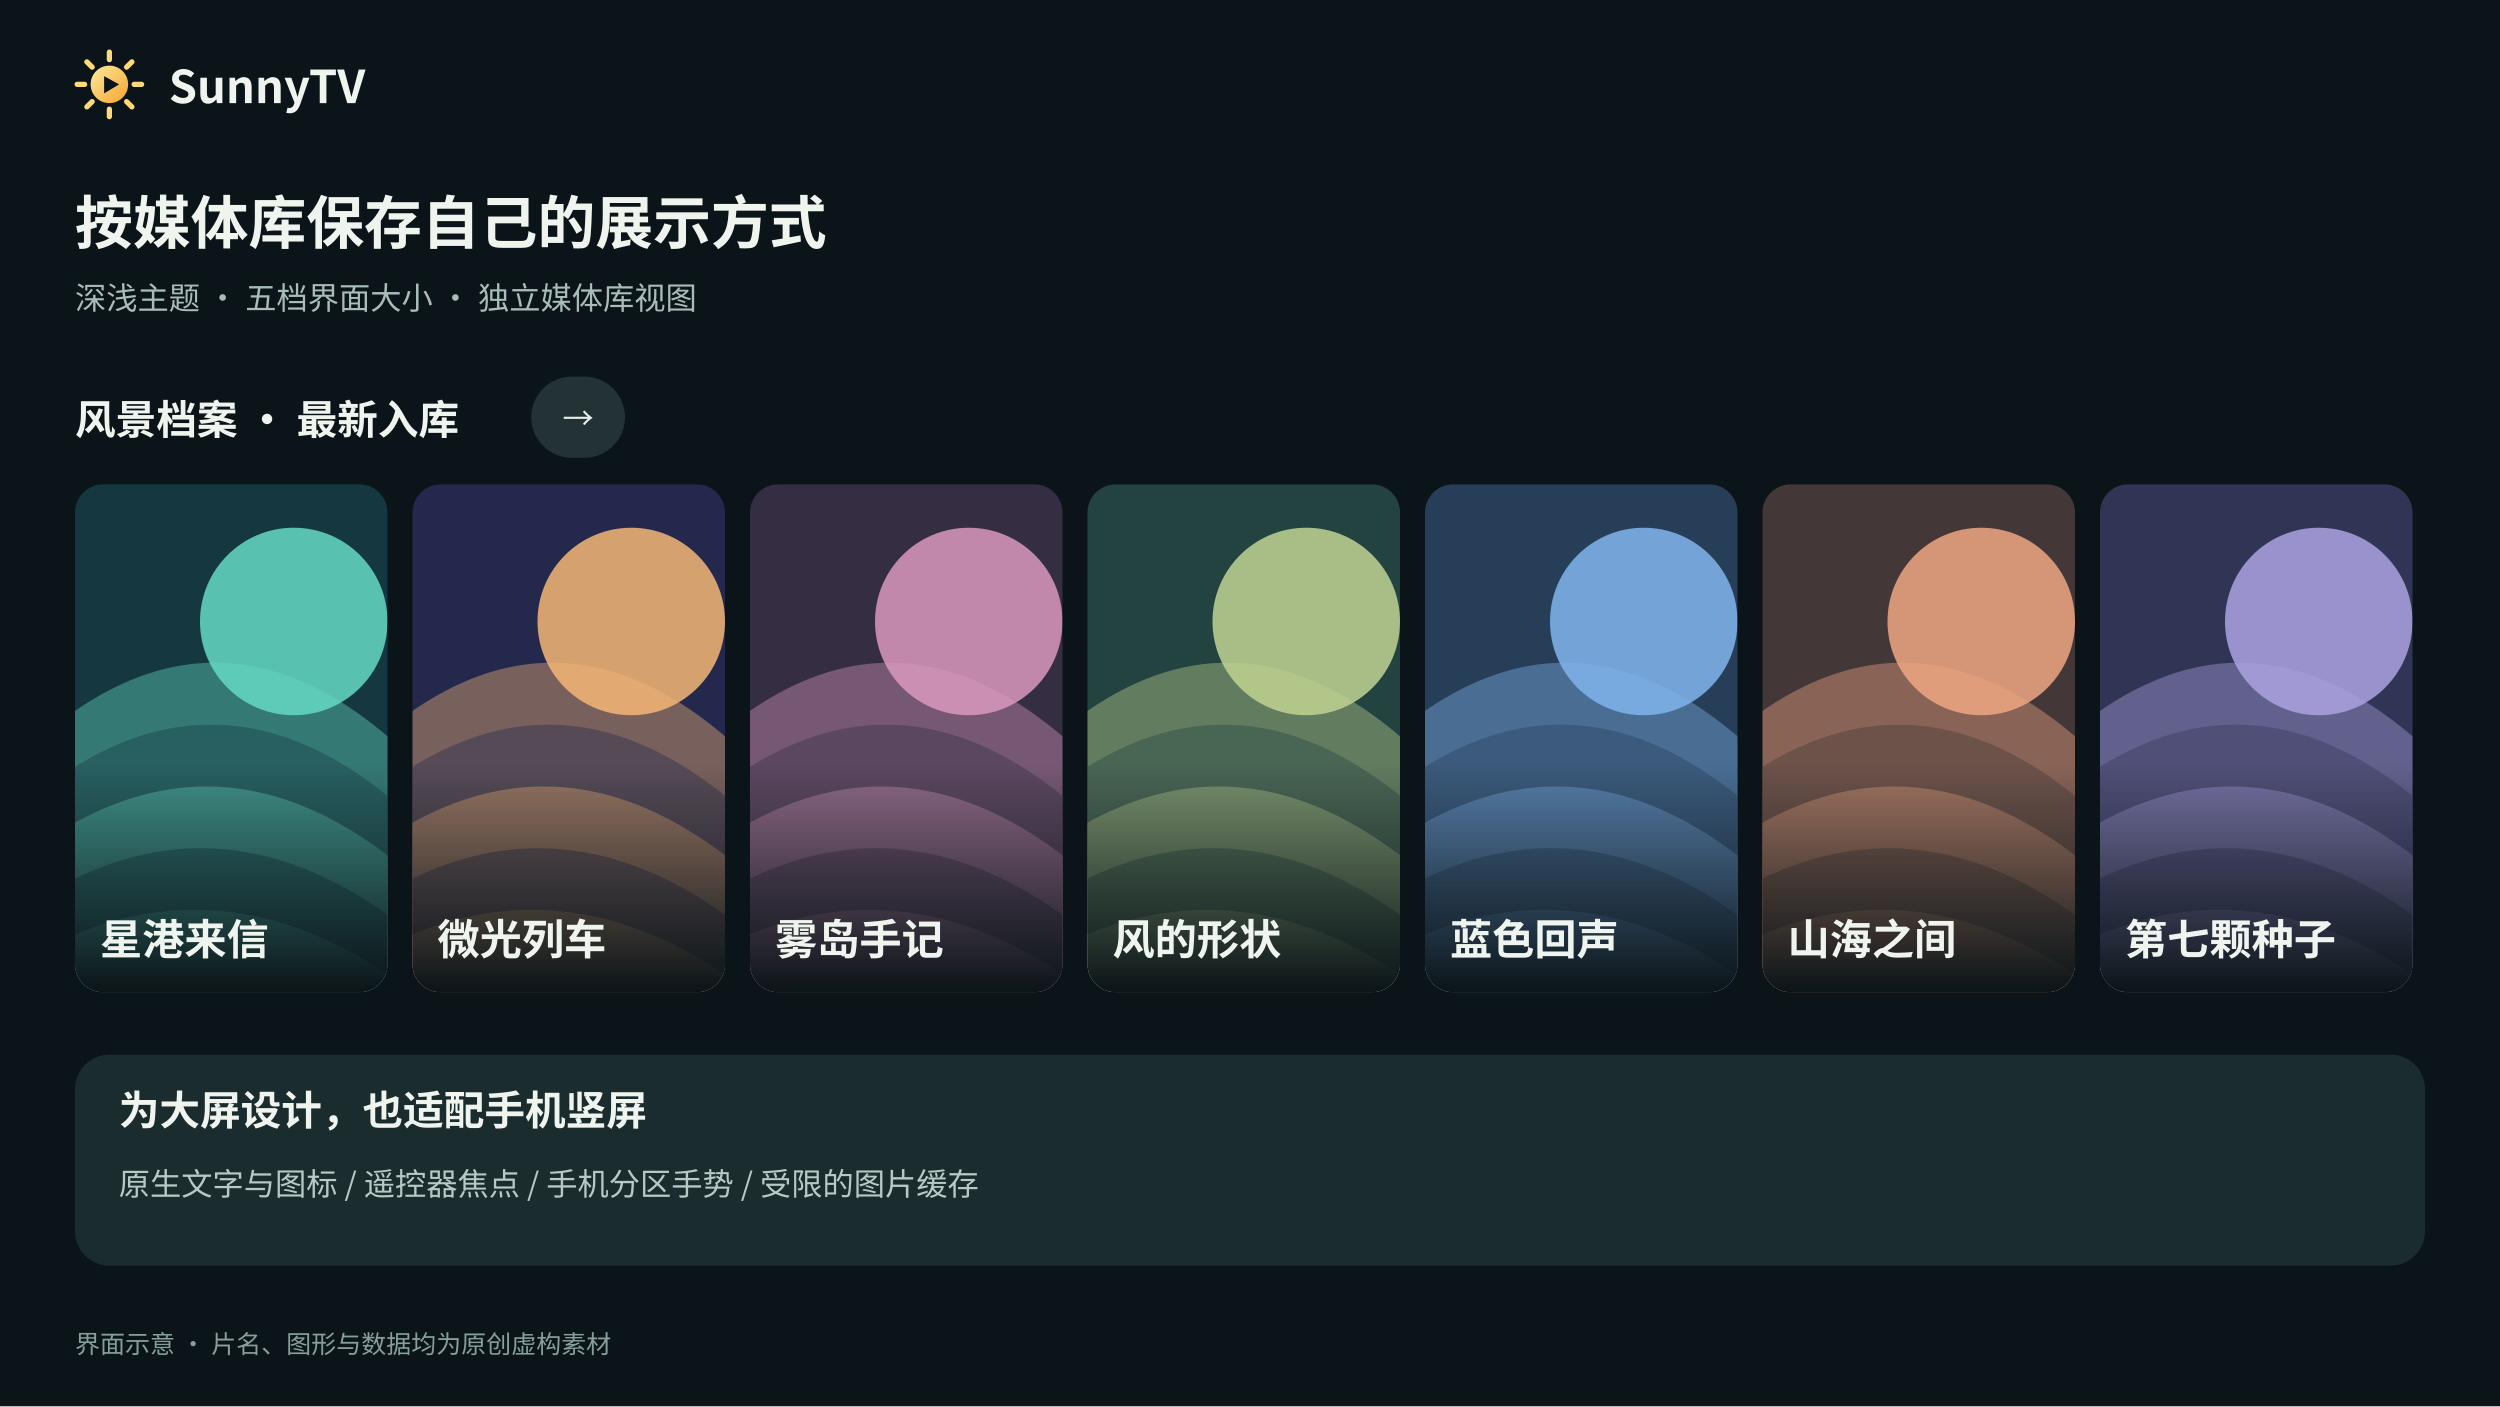
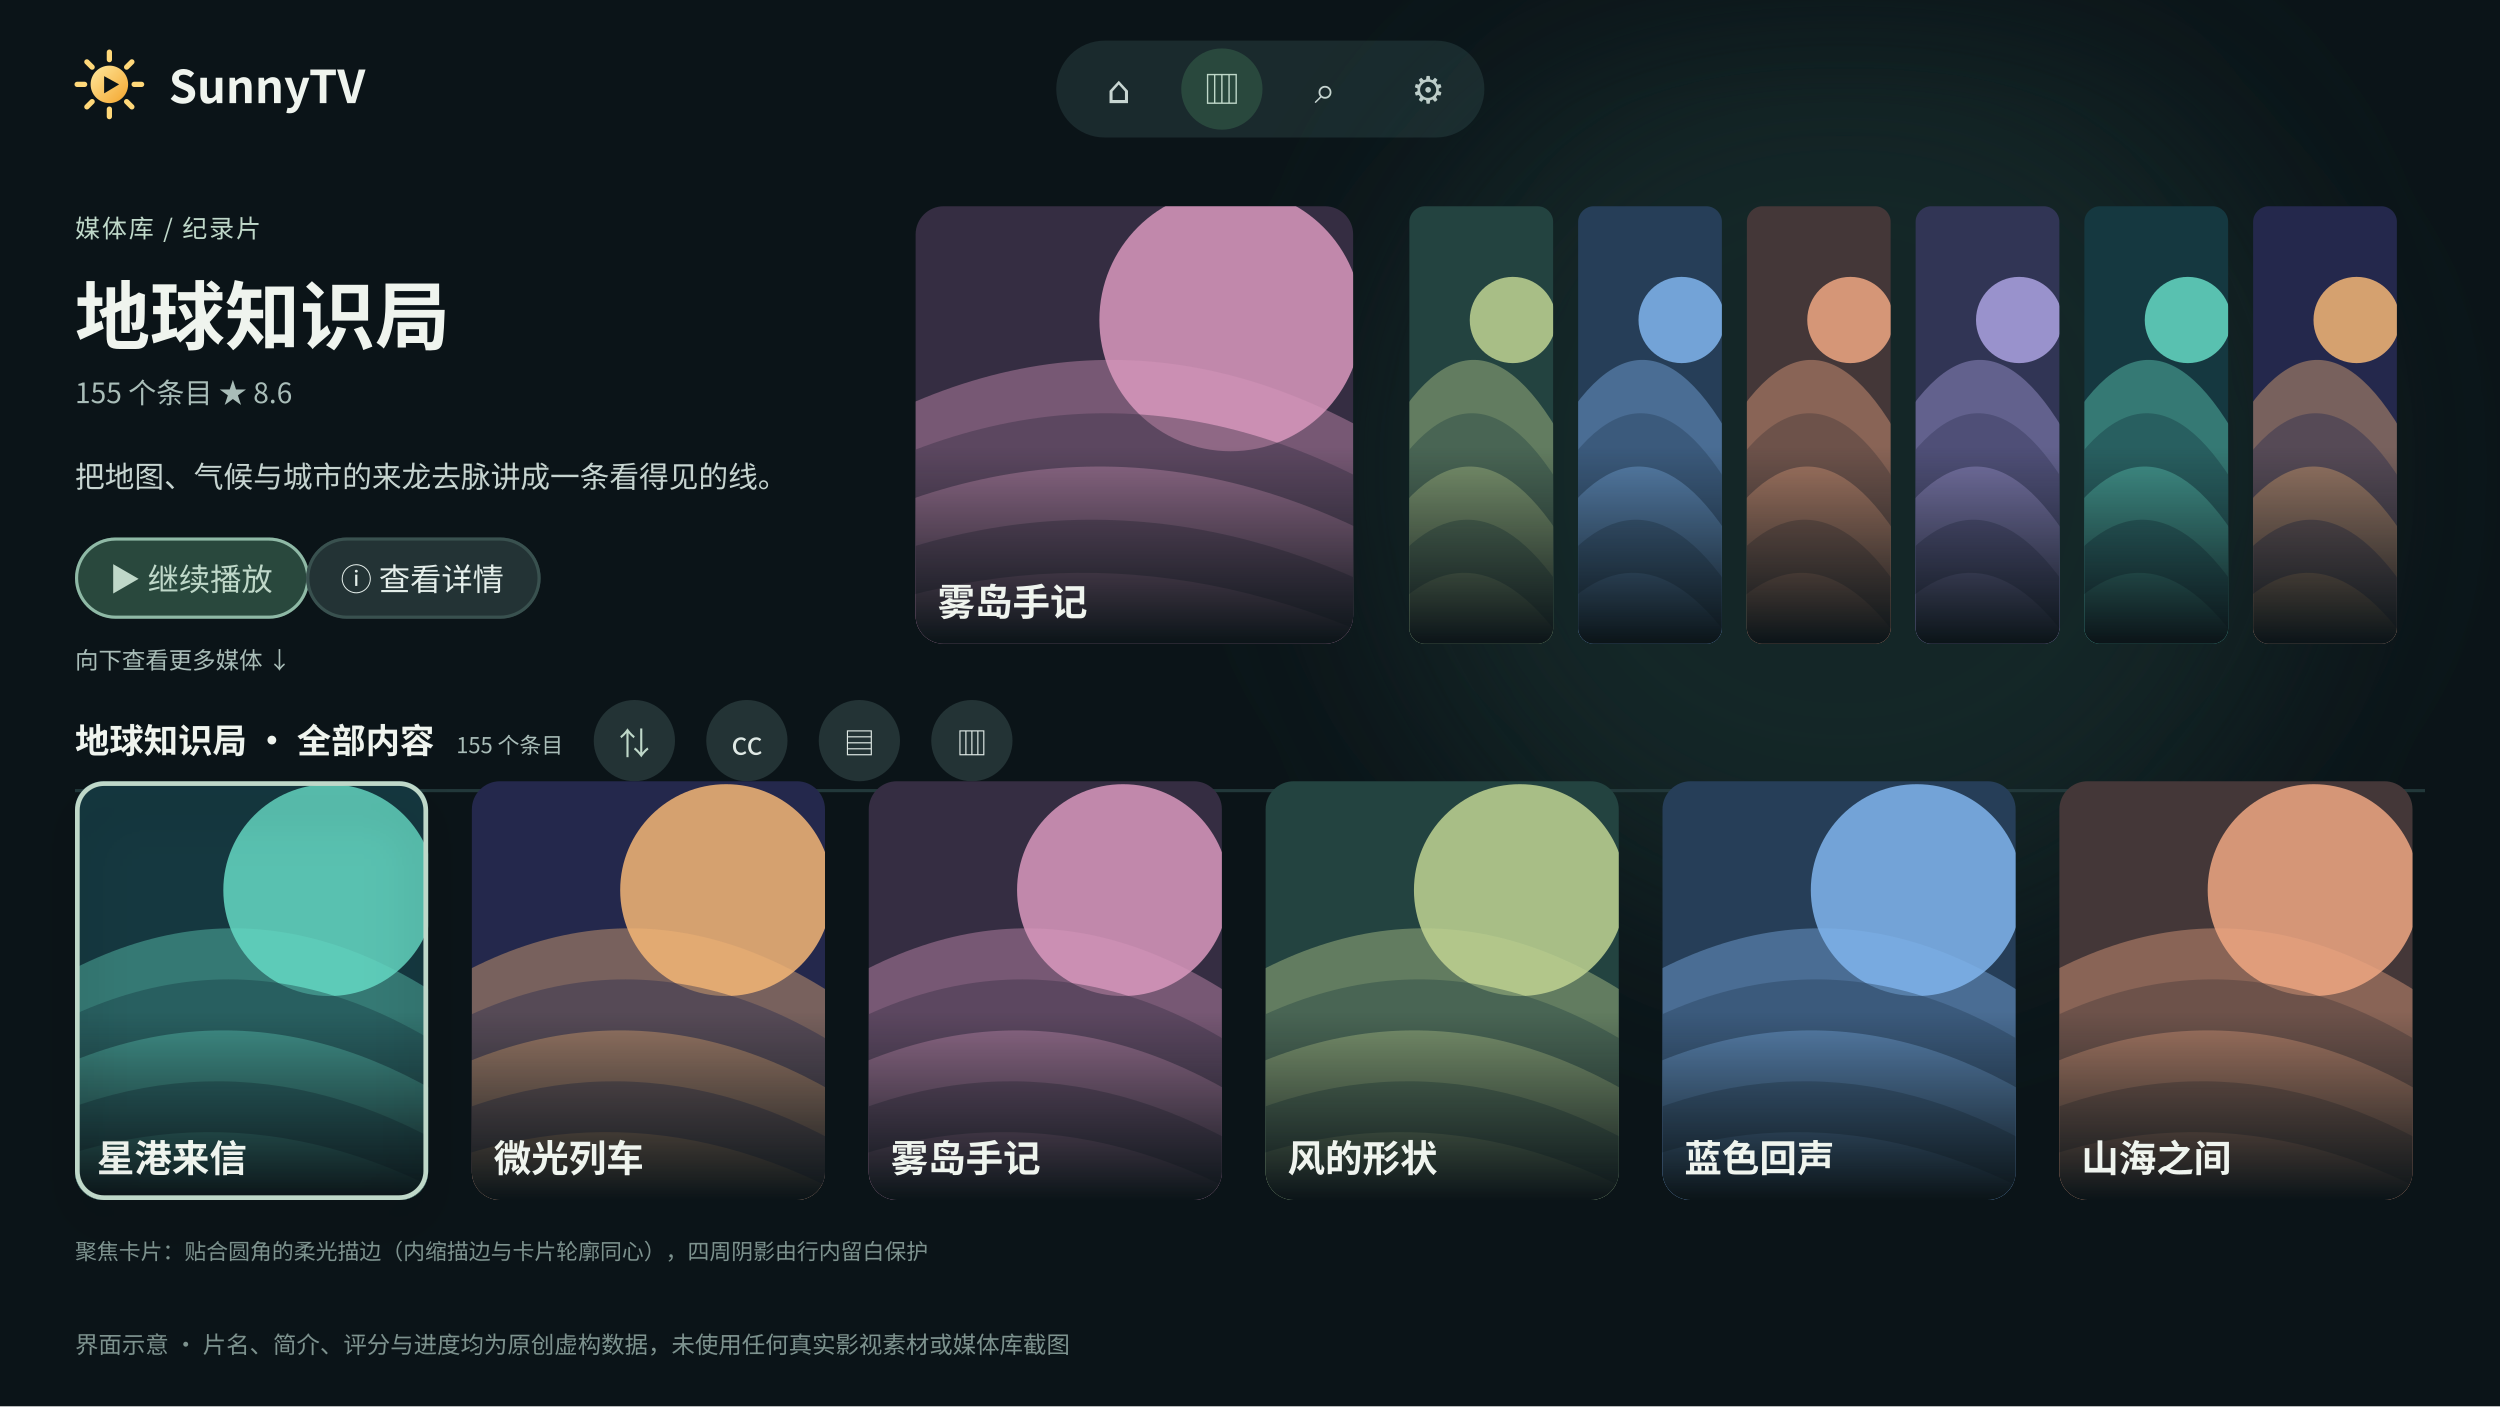
<svg xmlns="http://www.w3.org/2000/svg" width="1600" height="900" viewBox="0 0 1600 900" role="img" aria-label="SunnyTV 媒体库界面示意">
  <defs>
    <linearGradient id="gold" x2="1" y2="1">
      <stop stop-color="#ffe99e" />
      <stop offset="1" stop-color="#f4a52d" />
    </linearGradient>
    <linearGradient id="fade" x2="0" y2="1">
      <stop stop-color="#0b1418" stop-opacity="0" />
      <stop offset="1" stop-color="#0b1418" />
    </linearGradient>
+     <linearGradient id="screen" x2="0" y2="1">
+       <stop stop-color="#132126" />
+       <stop offset="1" stop-color="#0d181c" />
+     </linearGradient>
+     <filter id="lift" x="-24%" y="-24%" width="148%" height="148%">
+       <feDropShadow dx="0" dy="14" stdDeviation="16" flood-color="#04090b" flood-opacity=".55" />
+     </filter>
+     <filter id="glow" x="-30%" y="-30%" width="160%" height="160%">
+       <feGaussianBlur stdDeviation="70" />
+     </filter>
  </defs>
-   <g font-family="Microsoft YaHei, Noto Sans CJK SC, sans-serif">
+   <g font-family="Microsoft YaHei, Noto Sans CJK SC, Source Han Sans SC, sans-serif">
    <rect x="0" y="0" width="1600" height="900" rx="0" fill="#0b1418" />
    <g transform="translate(46 30) scale(0.48)">
      <g stroke="#ffd879" stroke-width="7" stroke-linecap="round">
        <path d="M50 7V17 M50 83V93 M7 50H17 M83 50H93 M20 20L27 27 M73 73L80 80 M20 80L27 73 M73 27L80 20" />
      </g>
      <path fill="url(#gold)" fill-rule="evenodd" d="M50 25 A25 25 0 1 1 50 75 A25 25 0 1 1 50 25Z M43 39V62L63 50Z" />
    </g>
    <text x="108" y="66" fill="#eff4ee" font-size="29" font-weight="700">SunnyTV</text>
-     <text x="48" y="156" fill="#eff4ee" font-size="37" font-weight="700">按媒体库保存自己的展示方式</text>
-     <text x="48" y="198" fill="#a9bdb8" font-size="20" font-weight="400">深浅主题 · 五档界面大小 · 独立媒体库视图</text>
-     <text x="48" y="278" fill="#eff4ee" font-size="26" font-weight="600">风景档案 · 最新入库</text>
-     <rect x="340" y="241" width="60" height="52" rx="26" fill="#233335" />
-     <text x="360" y="275" fill="#e4eeea" font-size="20" font-weight="400">→</text>
-     <defs>
-       <clipPath id="p48_310">
-         <rect x="48" y="310" width="200" height="325" rx="18" fill="white" />
-       </clipPath>
-     </defs>
-     <g clip-path="url(#p48_310)">
-       <rect x="48" y="310" width="200" height="325" rx="0" fill="#153840" />
-       <circle cx="188.0" cy="397.75" r="60.0" fill="#65d9c3" opacity=".85" />
-       <path d="M8.0 488.75 Q148.0 349.0 288.0 511.5 L288.0 635 H8.0Z" fill="#65d9c3" opacity=".4" />
-       <path d="M8.0 521.25 Q148.0 394.5 288.0 547.25 L288.0 635 H8.0Z" fill="#153840" opacity=".4" />
-       <path d="M8.0 553.75 Q148.0 440.0 288.0 583.0 L288.0 635 H8.0Z" fill="#65d9c3" opacity=".4" />
-       <path d="M8.0 586.25 Q148.0 485.5 288.0 618.75 L288.0 635 H8.0Z" fill="#153840" opacity=".4" />
-       <path d="M8.0 618.75 Q148.0 531.0 288.0 654.5 L288.0 635 H8.0Z" fill="#65d9c3" opacity=".4" />
-       <rect x="48" y="488.75" width="200" height="146.25" rx="0" fill="url(#fade)" />
-       <text x="64" y="611" fill="#eff4ee" font-size="27" font-weight="600">星港来信</text>
-     </g>
-     <defs>
-       <clipPath id="p264_310">
-         <rect x="264" y="310" width="200" height="325" rx="18" fill="white" />
-       </clipPath>
-     </defs>
-     <g clip-path="url(#p264_310)">
-       <rect x="264" y="310" width="200" height="325" rx="0" fill="#24284c" />
-       <circle cx="404.0" cy="397.75" r="60.0" fill="#f5b676" opacity=".85" />
-       <path d="M224.0 488.75 Q364.0 349.0 504.0 511.5 L504.0 635 H224.0Z" fill="#f5b676" opacity=".4" />
-       <path d="M224.0 521.25 Q364.0 394.5 504.0 547.25 L504.0 635 H224.0Z" fill="#24284c" opacity=".4" />
-       <path d="M224.0 553.75 Q364.0 440.0 504.0 583.0 L504.0 635 H224.0Z" fill="#f5b676" opacity=".4" />
-       <path d="M224.0 586.25 Q364.0 485.5 504.0 618.75 L504.0 635 H224.0Z" fill="#24284c" opacity=".4" />
-       <path d="M224.0 618.75 Q364.0 531.0 504.0 654.5 L504.0 635 H224.0Z" fill="#f5b676" opacity=".4" />
-       <rect x="264" y="488.75" width="200" height="146.25" rx="0" fill="url(#fade)" />
-       <text x="280" y="611" fill="#eff4ee" font-size="27" font-weight="600">微光列车</text>
-     </g>
-     <defs>
-       <clipPath id="p480_310">
-         <rect x="480" y="310" width="200" height="325" rx="18" fill="white" />
-       </clipPath>
-     </defs>
-     <g clip-path="url(#p480_310)">
-       <rect x="480" y="310" width="200" height="325" rx="0" fill="#352d42" />
-       <circle cx="620.0" cy="397.75" r="60.0" fill="#d998bd" opacity=".85" />
-       <path d="M440.0 488.75 Q580.0 349.0 720.0 511.5 L720.0 635 H440.0Z" fill="#d998bd" opacity=".4" />
-       <path d="M440.0 521.25 Q580.0 394.5 720.0 547.25 L720.0 635 H440.0Z" fill="#352d42" opacity=".4" />
-       <path d="M440.0 553.75 Q580.0 440.0 720.0 583.0 L720.0 635 H440.0Z" fill="#d998bd" opacity=".4" />
-       <path d="M440.0 586.25 Q580.0 485.5 720.0 618.75 L720.0 635 H440.0Z" fill="#352d42" opacity=".4" />
-       <path d="M440.0 618.75 Q580.0 531.0 720.0 654.5 L720.0 635 H440.0Z" fill="#d998bd" opacity=".4" />
-       <rect x="480" y="488.75" width="200" height="146.25" rx="0" fill="url(#fade)" />
-       <text x="496" y="611" fill="#eff4ee" font-size="27" font-weight="600">雾岛手记</text>
-     </g>
-     <defs>
-       <clipPath id="p696_310">
-         <rect x="696" y="310" width="200" height="325" rx="18" fill="white" />
-       </clipPath>
-     </defs>
-     <g clip-path="url(#p696_310)">
-       <rect x="696" y="310" width="200" height="325" rx="0" fill="#234340" />
-       <circle cx="836.0" cy="397.75" r="60.0" fill="#c0d392" opacity=".85" />
-       <path d="M656.0 488.75 Q796.0 349.0 936.0 511.5 L936.0 635 H656.0Z" fill="#c0d392" opacity=".4" />
-       <path d="M656.0 521.25 Q796.0 394.5 936.0 547.25 L936.0 635 H656.0Z" fill="#234340" opacity=".4" />
-       <path d="M656.0 553.75 Q796.0 440.0 936.0 583.0 L936.0 635 H656.0Z" fill="#c0d392" opacity=".4" />
-       <path d="M656.0 586.25 Q796.0 485.5 936.0 618.75 L936.0 635 H656.0Z" fill="#234340" opacity=".4" />
-       <path d="M656.0 618.75 Q796.0 531.0 936.0 654.5 L936.0 635 H656.0Z" fill="#c0d392" opacity=".4" />
-       <rect x="696" y="488.75" width="200" height="146.25" rx="0" fill="url(#fade)" />
-       <text x="712" y="611" fill="#eff4ee" font-size="27" font-weight="600">风的形状</text>
-     </g>
-     <defs>
-       <clipPath id="p912_310">
-         <rect x="912" y="310" width="200" height="325" rx="18" fill="white" />
-       </clipPath>
-     </defs>
-     <g clip-path="url(#p912_310)">
-       <rect x="912" y="310" width="200" height="325" rx="0" fill="#263e58" />
-       <circle cx="1052.0" cy="397.75" r="60.0" fill="#80b5ed" opacity=".85" />
-       <path d="M872.0 488.75 Q1012.0 349.0 1152.0 511.5 L1152.0 635 H872.0Z" fill="#80b5ed" opacity=".4" />
-       <path d="M872.0 521.25 Q1012.0 394.5 1152.0 547.25 L1152.0 635 H872.0Z" fill="#263e58" opacity=".4" />
-       <path d="M872.0 553.75 Q1012.0 440.0 1152.0 583.0 L1152.0 635 H872.0Z" fill="#80b5ed" opacity=".4" />
-       <path d="M872.0 586.25 Q1012.0 485.5 1152.0 618.75 L1152.0 635 H872.0Z" fill="#263e58" opacity=".4" />
-       <path d="M872.0 618.75 Q1012.0 531.0 1152.0 654.5 L1152.0 635 H872.0Z" fill="#80b5ed" opacity=".4" />
-       <rect x="912" y="488.75" width="200" height="146.25" rx="0" fill="url(#fade)" />
-       <text x="928" y="611" fill="#eff4ee" font-size="27" font-weight="600">蓝色回声</text>
-     </g>
-     <defs>
-       <clipPath id="p1128_310">
-         <rect x="1128" y="310" width="200" height="325" rx="18" fill="white" />
-       </clipPath>
-     </defs>
-     <g clip-path="url(#p1128_310)">
-       <rect x="1128" y="310" width="200" height="325" rx="0" fill="#443738" />
-       <circle cx="1268.0" cy="397.75" r="60.0" fill="#efa783" opacity=".85" />
-       <path d="M1088.0 488.75 Q1228.0 349.0 1368.0 511.5 L1368.0 635 H1088.0Z" fill="#efa783" opacity=".4" />
-       <path d="M1088.0 521.25 Q1228.0 394.5 1368.0 547.25 L1368.0 635 H1088.0Z" fill="#443738" opacity=".4" />
-       <path d="M1088.0 553.75 Q1228.0 440.0 1368.0 583.0 L1368.0 635 H1088.0Z" fill="#efa783" opacity=".4" />
-       <path d="M1088.0 586.25 Q1228.0 485.5 1368.0 618.75 L1368.0 635 H1088.0Z" fill="#443738" opacity=".4" />
-       <path d="M1088.0 618.75 Q1228.0 531.0 1368.0 654.5 L1368.0 635 H1088.0Z" fill="#efa783" opacity=".4" />
-       <rect x="1128" y="488.75" width="200" height="146.25" rx="0" fill="url(#fade)" />
-       <text x="1144" y="611" fill="#eff4ee" font-size="27" font-weight="600">山海之间</text>
-     </g>
-     <defs>
-       <clipPath id="p1344_310">
-         <rect x="1344" y="310" width="200" height="325" rx="18" fill="white" />
-       </clipPath>
-     </defs>
-     <g clip-path="url(#p1344_310)">
-       <rect x="1344" y="310" width="200" height="325" rx="0" fill="#313555" />
-       <circle cx="1484.0" cy="397.75" r="60.0" fill="#aca2e1" opacity=".85" />
-       <path d="M1304.0 488.75 Q1444.0 349.0 1584.0 511.5 L1584.0 635 H1304.0Z" fill="#aca2e1" opacity=".4" />
-       <path d="M1304.0 521.25 Q1444.0 394.5 1584.0 547.25 L1584.0 635 H1304.0Z" fill="#313555" opacity=".4" />
-       <path d="M1304.0 553.75 Q1444.0 440.0 1584.0 583.0 L1584.0 635 H1304.0Z" fill="#aca2e1" opacity=".4" />
-       <path d="M1304.0 586.25 Q1444.0 485.5 1584.0 618.75 L1584.0 635 H1304.0Z" fill="#313555" opacity=".4" />
-       <path d="M1304.0 618.75 Q1444.0 531.0 1584.0 654.5 L1584.0 635 H1304.0Z" fill="#aca2e1" opacity=".4" />
-       <rect x="1344" y="488.75" width="200" height="146.25" rx="0" fill="url(#fade)" />
-       <text x="1360" y="611" fill="#eff4ee" font-size="27" font-weight="600">第七颗种子</text>
-     </g>
-     <rect x="48" y="675" width="1504" height="135" rx="22" fill="#1a2c2e" />
-     <text x="76" y="720" fill="#eff4ee" font-size="26" font-weight="600">为大屏设计，也适配手机竖屏</text>
-     <text x="76" y="765" fill="#b7c9c4" font-size="20" font-weight="400">原生文字与图标  /  遥控器焦点  /  手机分区手势  /  受限的图片缓存</text>
-     <text x="48" y="866" fill="#869f9c" font-size="16" font-weight="400">界面示意 · 片名、图形与数据均为原创虚构素材</text>
+     <rect x="676" y="26" width="274" height="62" rx="31" fill="#1a2a2d" />
+     <text x="716" y="66" fill="#c8d6d2" font-size="24" font-weight="400" text-anchor="middle">⌂</text>
+     <circle cx="782" cy="57" r="26" fill="#29483d" />
+     <text x="782" y="66" fill="#bfd8c9" font-size="24" font-weight="400" text-anchor="middle">▥</text>
+     <text x="848" y="66" fill="#c8d6d2" font-size="24" font-weight="400" text-anchor="middle">⌕</text>
+     <text x="914" y="66" fill="#c8d6d2" font-size="24" font-weight="400" text-anchor="middle">⚙</text>
+     <circle cx="1180" cy="300" r="300" fill="#244540" opacity=".38" filter="url(#glow)" />
+     <text x="48" y="152" fill="#bfd8c9" font-size="16" font-weight="400" letter-spacing="1.2">媒体库 / 纪录片</text>
+     <text x="48" y="220" fill="#eff4ee" font-size="48" font-weight="700">地球知识局</text>
+     <text x="48" y="258" fill="#a9bdb8" font-size="18" font-weight="400">155 个条目    ★ 8.6</text>
+     <text x="48" y="312" fill="#c6d4d0" font-size="19" font-weight="400">把地图、气候与城市的来龙去脉讲成一条看得见的线。</text>
+     <rect x="48" y="344" width="150" height="52" rx="26" fill="#29483d" />
+     <rect x="49" y="345" width="148" height="50" rx="25" fill="none" stroke="#8fb9a6" stroke-width="2" />
+     <text x="70" y="378" fill="#bfd8c9" font-size="20" font-weight="400">▶  继续播放</text>
+     <rect x="196" y="344" width="150" height="52" rx="26" fill="#233335" />
+     <rect x="197" y="345" width="148" height="50" rx="25" fill="none" stroke="#39514f" stroke-width="2" />
+     <text x="218" y="378" fill="#e4eeea" font-size="20" font-weight="400">ⓘ  查看详情</text>
+     <text x="48" y="428" fill="#a9bdb8" font-size="15" font-weight="400">向下查看更多媒体  ↓</text>
+     <defs>
+       <clipPath id="p586_132_2">
+         <rect x="586" y="132" width="280" height="280" rx="18" fill="white" />
+       </clipPath>
+     </defs>
+     <g clip-path="url(#p586_132_2)">
+       <rect x="586" y="132" width="280" height="280" rx="0" fill="#352d42" />
+       <circle cx="787.6" cy="204.8" r="84.0" fill="#d998bd" opacity=".85" />
+       <path d="M530.0 286.0 Q726.0 165.6 922.0 305.6 L922.0 412 H530.0Z" fill="#d998bd" opacity=".4" />
+       <path d="M530.0 314.0 Q726.0 204.8 922.0 336.4 L922.0 412 H530.0Z" fill="#352d42" opacity=".4" />
+       <path d="M530.0 342.0 Q726.0 244.0 922.0 367.2 L922.0 412 H530.0Z" fill="#d998bd" opacity=".4" />
+       <path d="M530.0 370.0 Q726.0 283.2 922.0 398.0 L922.0 412 H530.0Z" fill="#352d42" opacity=".4" />
+       <path d="M530.0 398.0 Q726.0 322.4 922.0 428.8 L922.0 412 H530.0Z" fill="#d998bd" opacity=".4" />
+       <rect x="586" y="286.0" width="280" height="126.0" rx="0" fill="url(#fade)" />
+       <text x="600" y="394" fill="#eff4ee" font-size="24" font-weight="600">雾岛手记</text>
+     </g>
+     <defs>
+       <clipPath id="p902_132_3">
+         <rect x="902" y="132" width="92" height="280" rx="10" fill="white" />
+       </clipPath>
+     </defs>
+     <g clip-path="url(#p902_132_3)">
+       <rect x="902" y="132" width="92" height="280" rx="0" fill="#234340" />
+       <circle cx="968.24" cy="204.8" r="27.6" fill="#c0d392" opacity=".85" />
+       <path d="M883.6 286.0 Q948.0 165.6 1012.4 305.6 L1012.4 412 H883.6Z" fill="#c0d392" opacity=".4" />
+       <path d="M883.6 314.0 Q948.0 204.8 1012.4 336.4 L1012.4 412 H883.6Z" fill="#234340" opacity=".4" />
+       <path d="M883.6 342.0 Q948.0 244.0 1012.4 367.2 L1012.4 412 H883.6Z" fill="#c0d392" opacity=".4" />
+       <path d="M883.6 370.0 Q948.0 283.2 1012.4 398.0 L1012.4 412 H883.6Z" fill="#234340" opacity=".4" />
+       <path d="M883.6 398.0 Q948.0 322.4 1012.4 428.8 L1012.4 412 H883.6Z" fill="#c0d392" opacity=".4" />
+       <rect x="902" y="286.0" width="92" height="126.0" rx="0" fill="url(#fade)" />
+     </g>
+     <defs>
+       <clipPath id="p1010_132_4">
+         <rect x="1010" y="132" width="92" height="280" rx="10" fill="white" />
+       </clipPath>
+     </defs>
+     <g clip-path="url(#p1010_132_4)">
+       <rect x="1010" y="132" width="92" height="280" rx="0" fill="#263e58" />
+       <circle cx="1076.24" cy="204.8" r="27.6" fill="#80b5ed" opacity=".85" />
+       <path d="M991.6 286.0 Q1056.0 165.6 1120.4 305.6 L1120.4 412 H991.6Z" fill="#80b5ed" opacity=".4" />
+       <path d="M991.6 314.0 Q1056.0 204.8 1120.4 336.4 L1120.4 412 H991.6Z" fill="#263e58" opacity=".4" />
+       <path d="M991.6 342.0 Q1056.0 244.0 1120.4 367.2 L1120.4 412 H991.6Z" fill="#80b5ed" opacity=".4" />
+       <path d="M991.6 370.0 Q1056.0 283.2 1120.4 398.0 L1120.4 412 H991.6Z" fill="#263e58" opacity=".4" />
+       <path d="M991.6 398.0 Q1056.0 322.4 1120.4 428.8 L1120.4 412 H991.6Z" fill="#80b5ed" opacity=".4" />
+       <rect x="1010" y="286.0" width="92" height="126.0" rx="0" fill="url(#fade)" />
+     </g>
+     <defs>
+       <clipPath id="p1118_132_5">
+         <rect x="1118" y="132" width="92" height="280" rx="10" fill="white" />
+       </clipPath>
+     </defs>
+     <g clip-path="url(#p1118_132_5)">
+       <rect x="1118" y="132" width="92" height="280" rx="0" fill="#443738" />
+       <circle cx="1184.24" cy="204.8" r="27.6" fill="#efa783" opacity=".85" />
+       <path d="M1099.6 286.0 Q1164.0 165.6 1228.4 305.6 L1228.4 412 H1099.6Z" fill="#efa783" opacity=".4" />
+       <path d="M1099.6 314.0 Q1164.0 204.8 1228.4 336.4 L1228.4 412 H1099.6Z" fill="#443738" opacity=".4" />
+       <path d="M1099.6 342.0 Q1164.0 244.0 1228.4 367.2 L1228.4 412 H1099.6Z" fill="#efa783" opacity=".4" />
+       <path d="M1099.6 370.0 Q1164.0 283.2 1228.4 398.0 L1228.4 412 H1099.6Z" fill="#443738" opacity=".4" />
+       <path d="M1099.6 398.0 Q1164.0 322.4 1228.4 428.8 L1228.4 412 H1099.6Z" fill="#efa783" opacity=".4" />
+       <rect x="1118" y="286.0" width="92" height="126.0" rx="0" fill="url(#fade)" />
+     </g>
+     <defs>
+       <clipPath id="p1226_132_6">
+         <rect x="1226" y="132" width="92" height="280" rx="10" fill="white" />
+       </clipPath>
+     </defs>
+     <g clip-path="url(#p1226_132_6)">
+       <rect x="1226" y="132" width="92" height="280" rx="0" fill="#313555" />
+       <circle cx="1292.24" cy="204.8" r="27.6" fill="#aca2e1" opacity=".85" />
+       <path d="M1207.6 286.0 Q1272.0 165.6 1336.4 305.6 L1336.4 412 H1207.6Z" fill="#aca2e1" opacity=".4" />
+       <path d="M1207.6 314.0 Q1272.0 204.8 1336.4 336.4 L1336.4 412 H1207.6Z" fill="#313555" opacity=".4" />
+       <path d="M1207.6 342.0 Q1272.0 244.0 1336.4 367.2 L1336.4 412 H1207.6Z" fill="#aca2e1" opacity=".4" />
+       <path d="M1207.6 370.0 Q1272.0 283.2 1336.4 398.0 L1336.4 412 H1207.6Z" fill="#313555" opacity=".4" />
+       <path d="M1207.6 398.0 Q1272.0 322.4 1336.4 428.8 L1336.4 412 H1207.6Z" fill="#aca2e1" opacity=".4" />
+       <rect x="1226" y="286.0" width="92" height="126.0" rx="0" fill="url(#fade)" />
+     </g>
+     <defs>
+       <clipPath id="p1334_132_7">
+         <rect x="1334" y="132" width="92" height="280" rx="10" fill="white" />
+       </clipPath>
+     </defs>
+     <g clip-path="url(#p1334_132_7)">
+       <rect x="1334" y="132" width="92" height="280" rx="0" fill="#153840" />
+       <circle cx="1400.24" cy="204.8" r="27.6" fill="#65d9c3" opacity=".85" />
+       <path d="M1315.6 286.0 Q1380.0 165.6 1444.4 305.6 L1444.4 412 H1315.6Z" fill="#65d9c3" opacity=".4" />
+       <path d="M1315.6 314.0 Q1380.0 204.8 1444.4 336.4 L1444.4 412 H1315.6Z" fill="#153840" opacity=".4" />
+       <path d="M1315.6 342.0 Q1380.0 244.0 1444.4 367.2 L1444.4 412 H1315.6Z" fill="#65d9c3" opacity=".4" />
+       <path d="M1315.6 370.0 Q1380.0 283.2 1444.4 398.0 L1444.4 412 H1315.6Z" fill="#153840" opacity=".4" />
+       <path d="M1315.6 398.0 Q1380.0 322.4 1444.4 428.8 L1444.4 412 H1315.6Z" fill="#65d9c3" opacity=".4" />
+       <rect x="1334" y="286.0" width="92" height="126.0" rx="0" fill="url(#fade)" />
+     </g>
+     <defs>
+       <clipPath id="p1442_132_8">
+         <rect x="1442" y="132" width="92" height="280" rx="10" fill="white" />
+       </clipPath>
+     </defs>
+     <g clip-path="url(#p1442_132_8)">
+       <rect x="1442" y="132" width="92" height="280" rx="0" fill="#24284c" />
+       <circle cx="1508.24" cy="204.8" r="27.6" fill="#f5b676" opacity=".85" />
+       <path d="M1423.6 286.0 Q1488.0 165.6 1552.4 305.6 L1552.4 412 H1423.6Z" fill="#f5b676" opacity=".4" />
+       <path d="M1423.6 314.0 Q1488.0 204.8 1552.4 336.4 L1552.4 412 H1423.6Z" fill="#24284c" opacity=".4" />
+       <path d="M1423.6 342.0 Q1488.0 244.0 1552.4 367.2 L1552.4 412 H1423.6Z" fill="#f5b676" opacity=".4" />
+       <path d="M1423.6 370.0 Q1488.0 283.2 1552.4 398.0 L1552.4 412 H1423.6Z" fill="#24284c" opacity=".4" />
+       <path d="M1423.6 398.0 Q1488.0 322.4 1552.4 428.8 L1552.4 412 H1423.6Z" fill="#f5b676" opacity=".4" />
+       <rect x="1442" y="286.0" width="92" height="126.0" rx="0" fill="url(#fade)" />
+     </g>
+     <text x="48" y="482" fill="#eff4ee" font-size="22" font-weight="600">地球知识局 · 全部内容</text>
+     <text x="292" y="482" fill="#a9bdb8" font-size="14" font-weight="400">155 个条目</text>
+     <circle cx="406" cy="474" r="26" fill="#233335" />
+     <text x="406" y="483" fill="#bfd8c9" font-size="20" font-weight="400" text-anchor="middle">⇅</text>
+     <circle cx="478" cy="474" r="26" fill="#233335" />
+     <text x="478" y="483" fill="#dfe9e5" font-size="20" font-weight="400" text-anchor="middle">cc</text>
+     <circle cx="550" cy="474" r="26" fill="#233335" />
+     <text x="550" y="483" fill="#dfe9e5" font-size="20" font-weight="400" text-anchor="middle">▤</text>
+     <circle cx="622" cy="474" r="26" fill="#233335" />
+     <text x="622" y="483" fill="#dfe9e5" font-size="20" font-weight="400" text-anchor="middle">▥</text>
+     <path d="M48 506H1552" stroke="#22383a" stroke-width="2" />
+     <defs>
+       <clipPath id="p48_500_0">
+         <rect x="48" y="500" width="226" height="268" rx="18" fill="white" />
+       </clipPath>
+     </defs>
+     <g clip-path="url(#p48_500_0)">
+       <rect x="48" y="500" width="226" height="268" rx="0" fill="#153840" />
+       <circle cx="210.72" cy="569.68" r="67.8" fill="#65d9c3" opacity=".85" />
+       <path d="M2.8 647.4 Q161.0 532.16 319.2 666.16 L319.2 768 H2.8Z" fill="#65d9c3" opacity=".4" />
+       <path d="M2.8 674.2 Q161.0 569.68 319.2 695.64 L319.2 768 H2.8Z" fill="#153840" opacity=".4" />
+       <path d="M2.8 701.0 Q161.0 607.2 319.2 725.12 L319.2 768 H2.8Z" fill="#65d9c3" opacity=".4" />
+       <path d="M2.8 727.8 Q161.0 644.72 319.2 754.6 L319.2 768 H2.8Z" fill="#153840" opacity=".4" />
+       <path d="M2.8 754.6 Q161.0 682.24 319.2 784.08 L319.2 768 H2.8Z" fill="#65d9c3" opacity=".4" />
+       <rect x="48" y="647.4" width="226" height="120.6" rx="0" fill="url(#fade)" />
+       <text x="62" y="750" fill="#eff4ee" font-size="24" font-weight="600">星港来信</text>
+     </g>
+     <g filter="url(#lift)">
+       <rect x="49.5" y="501.5" width="223" height="265" rx="17" fill="none" stroke="#bfd8c9" stroke-width="3" />
+     </g>
+     <defs>
+       <clipPath id="p302_500_1">
+         <rect x="302" y="500" width="226" height="268" rx="18" fill="white" />
+       </clipPath>
+     </defs>
+     <g clip-path="url(#p302_500_1)">
+       <rect x="302" y="500" width="226" height="268" rx="0" fill="#24284c" />
+       <circle cx="464.72" cy="569.68" r="67.8" fill="#f5b676" opacity=".85" />
+       <path d="M256.8 647.4 Q415.0 532.16 573.2 666.16 L573.2 768 H256.8Z" fill="#f5b676" opacity=".4" />
+       <path d="M256.8 674.2 Q415.0 569.68 573.2 695.64 L573.2 768 H256.8Z" fill="#24284c" opacity=".4" />
+       <path d="M256.8 701.0 Q415.0 607.2 573.2 725.12 L573.2 768 H256.8Z" fill="#f5b676" opacity=".4" />
+       <path d="M256.8 727.8 Q415.0 644.72 573.2 754.6 L573.2 768 H256.8Z" fill="#24284c" opacity=".4" />
+       <path d="M256.8 754.6 Q415.0 682.24 573.2 784.08 L573.2 768 H256.8Z" fill="#f5b676" opacity=".4" />
+       <rect x="302" y="647.4" width="226" height="120.6" rx="0" fill="url(#fade)" />
+       <text x="316" y="750" fill="#eff4ee" font-size="24" font-weight="600">微光列车</text>
+     </g>
+     <defs>
+       <clipPath id="p556_500_2">
+         <rect x="556" y="500" width="226" height="268" rx="18" fill="white" />
+       </clipPath>
+     </defs>
+     <g clip-path="url(#p556_500_2)">
+       <rect x="556" y="500" width="226" height="268" rx="0" fill="#352d42" />
+       <circle cx="718.72" cy="569.68" r="67.8" fill="#d998bd" opacity=".85" />
+       <path d="M510.8 647.4 Q669.0 532.16 827.2 666.16 L827.2 768 H510.8Z" fill="#d998bd" opacity=".4" />
+       <path d="M510.8 674.2 Q669.0 569.68 827.2 695.64 L827.2 768 H510.8Z" fill="#352d42" opacity=".4" />
+       <path d="M510.8 701.0 Q669.0 607.2 827.2 725.12 L827.2 768 H510.8Z" fill="#d998bd" opacity=".4" />
+       <path d="M510.8 727.8 Q669.0 644.72 827.2 754.6 L827.2 768 H510.8Z" fill="#352d42" opacity=".4" />
+       <path d="M510.8 754.6 Q669.0 682.24 827.2 784.08 L827.2 768 H510.8Z" fill="#d998bd" opacity=".4" />
+       <rect x="556" y="647.4" width="226" height="120.6" rx="0" fill="url(#fade)" />
+       <text x="570" y="750" fill="#eff4ee" font-size="24" font-weight="600">雾岛手记</text>
+     </g>
+     <defs>
+       <clipPath id="p810_500_3">
+         <rect x="810" y="500" width="226" height="268" rx="18" fill="white" />
+       </clipPath>
+     </defs>
+     <g clip-path="url(#p810_500_3)">
+       <rect x="810" y="500" width="226" height="268" rx="0" fill="#234340" />
+       <circle cx="972.72" cy="569.68" r="67.8" fill="#c0d392" opacity=".85" />
+       <path d="M764.8 647.4 Q923.0 532.16 1081.2 666.16 L1081.2 768 H764.8Z" fill="#c0d392" opacity=".4" />
+       <path d="M764.8 674.2 Q923.0 569.68 1081.2 695.64 L1081.2 768 H764.8Z" fill="#234340" opacity=".4" />
+       <path d="M764.8 701.0 Q923.0 607.2 1081.2 725.12 L1081.2 768 H764.8Z" fill="#c0d392" opacity=".4" />
+       <path d="M764.8 727.8 Q923.0 644.72 1081.2 754.6 L1081.2 768 H764.8Z" fill="#234340" opacity=".4" />
+       <path d="M764.8 754.6 Q923.0 682.24 1081.2 784.08 L1081.2 768 H764.8Z" fill="#c0d392" opacity=".4" />
+       <rect x="810" y="647.4" width="226" height="120.6" rx="0" fill="url(#fade)" />
+       <text x="824" y="750" fill="#eff4ee" font-size="24" font-weight="600">风的形状</text>
+     </g>
+     <defs>
+       <clipPath id="p1064_500_4">
+         <rect x="1064" y="500" width="226" height="268" rx="18" fill="white" />
+       </clipPath>
+     </defs>
+     <g clip-path="url(#p1064_500_4)">
+       <rect x="1064" y="500" width="226" height="268" rx="0" fill="#263e58" />
+       <circle cx="1226.72" cy="569.68" r="67.8" fill="#80b5ed" opacity=".85" />
+       <path d="M1018.8 647.4 Q1177.0 532.16 1335.2 666.16 L1335.2 768 H1018.8Z" fill="#80b5ed" opacity=".4" />
+       <path d="M1018.8 674.2 Q1177.0 569.68 1335.2 695.64 L1335.2 768 H1018.8Z" fill="#263e58" opacity=".4" />
+       <path d="M1018.8 701.0 Q1177.0 607.2 1335.2 725.12 L1335.2 768 H1018.8Z" fill="#80b5ed" opacity=".4" />
+       <path d="M1018.8 727.8 Q1177.0 644.72 1335.2 754.6 L1335.2 768 H1018.8Z" fill="#263e58" opacity=".4" />
+       <path d="M1018.8 754.6 Q1177.0 682.24 1335.2 784.08 L1335.2 768 H1018.8Z" fill="#80b5ed" opacity=".4" />
+       <rect x="1064" y="647.4" width="226" height="120.6" rx="0" fill="url(#fade)" />
+       <text x="1078" y="750" fill="#eff4ee" font-size="24" font-weight="600">蓝色回声</text>
+     </g>
+     <defs>
+       <clipPath id="p1318_500_5">
+         <rect x="1318" y="500" width="226" height="268" rx="18" fill="white" />
+       </clipPath>
+     </defs>
+     <g clip-path="url(#p1318_500_5)">
+       <rect x="1318" y="500" width="226" height="268" rx="0" fill="#443738" />
+       <circle cx="1480.72" cy="569.68" r="67.8" fill="#efa783" opacity=".85" />
+       <path d="M1272.8 647.4 Q1431.0 532.16 1589.2 666.16 L1589.2 768 H1272.8Z" fill="#efa783" opacity=".4" />
+       <path d="M1272.8 674.2 Q1431.0 569.68 1589.2 695.64 L1589.2 768 H1272.8Z" fill="#443738" opacity=".4" />
+       <path d="M1272.8 701.0 Q1431.0 607.2 1589.2 725.12 L1589.2 768 H1272.8Z" fill="#efa783" opacity=".4" />
+       <path d="M1272.8 727.8 Q1431.0 644.72 1589.2 754.6 L1589.2 768 H1272.8Z" fill="#443738" opacity=".4" />
+       <path d="M1272.8 754.6 Q1431.0 682.24 1589.2 784.08 L1589.2 768 H1272.8Z" fill="#efa783" opacity=".4" />
+       <rect x="1318" y="647.4" width="226" height="120.6" rx="0" fill="url(#fade)" />
+       <text x="1332" y="750" fill="#eff4ee" font-size="24" font-weight="600">山海之间</text>
+     </g>
+     <text x="48" y="806" fill="#7d928e" font-size="14" font-weight="400">聚焦卡片：贴合圆角的柔光描边（内缩描边与卡片轮廓同心），四周阴影由行内留白保护</text>
+     <text x="48" y="866" fill="#7d928e" font-size="15" font-weight="400">界面示意 · 片名、简介、评分与进度均为原创虚构数据，未使用任何真实影视素材或媒体库截图</text>
  </g>
</svg>
